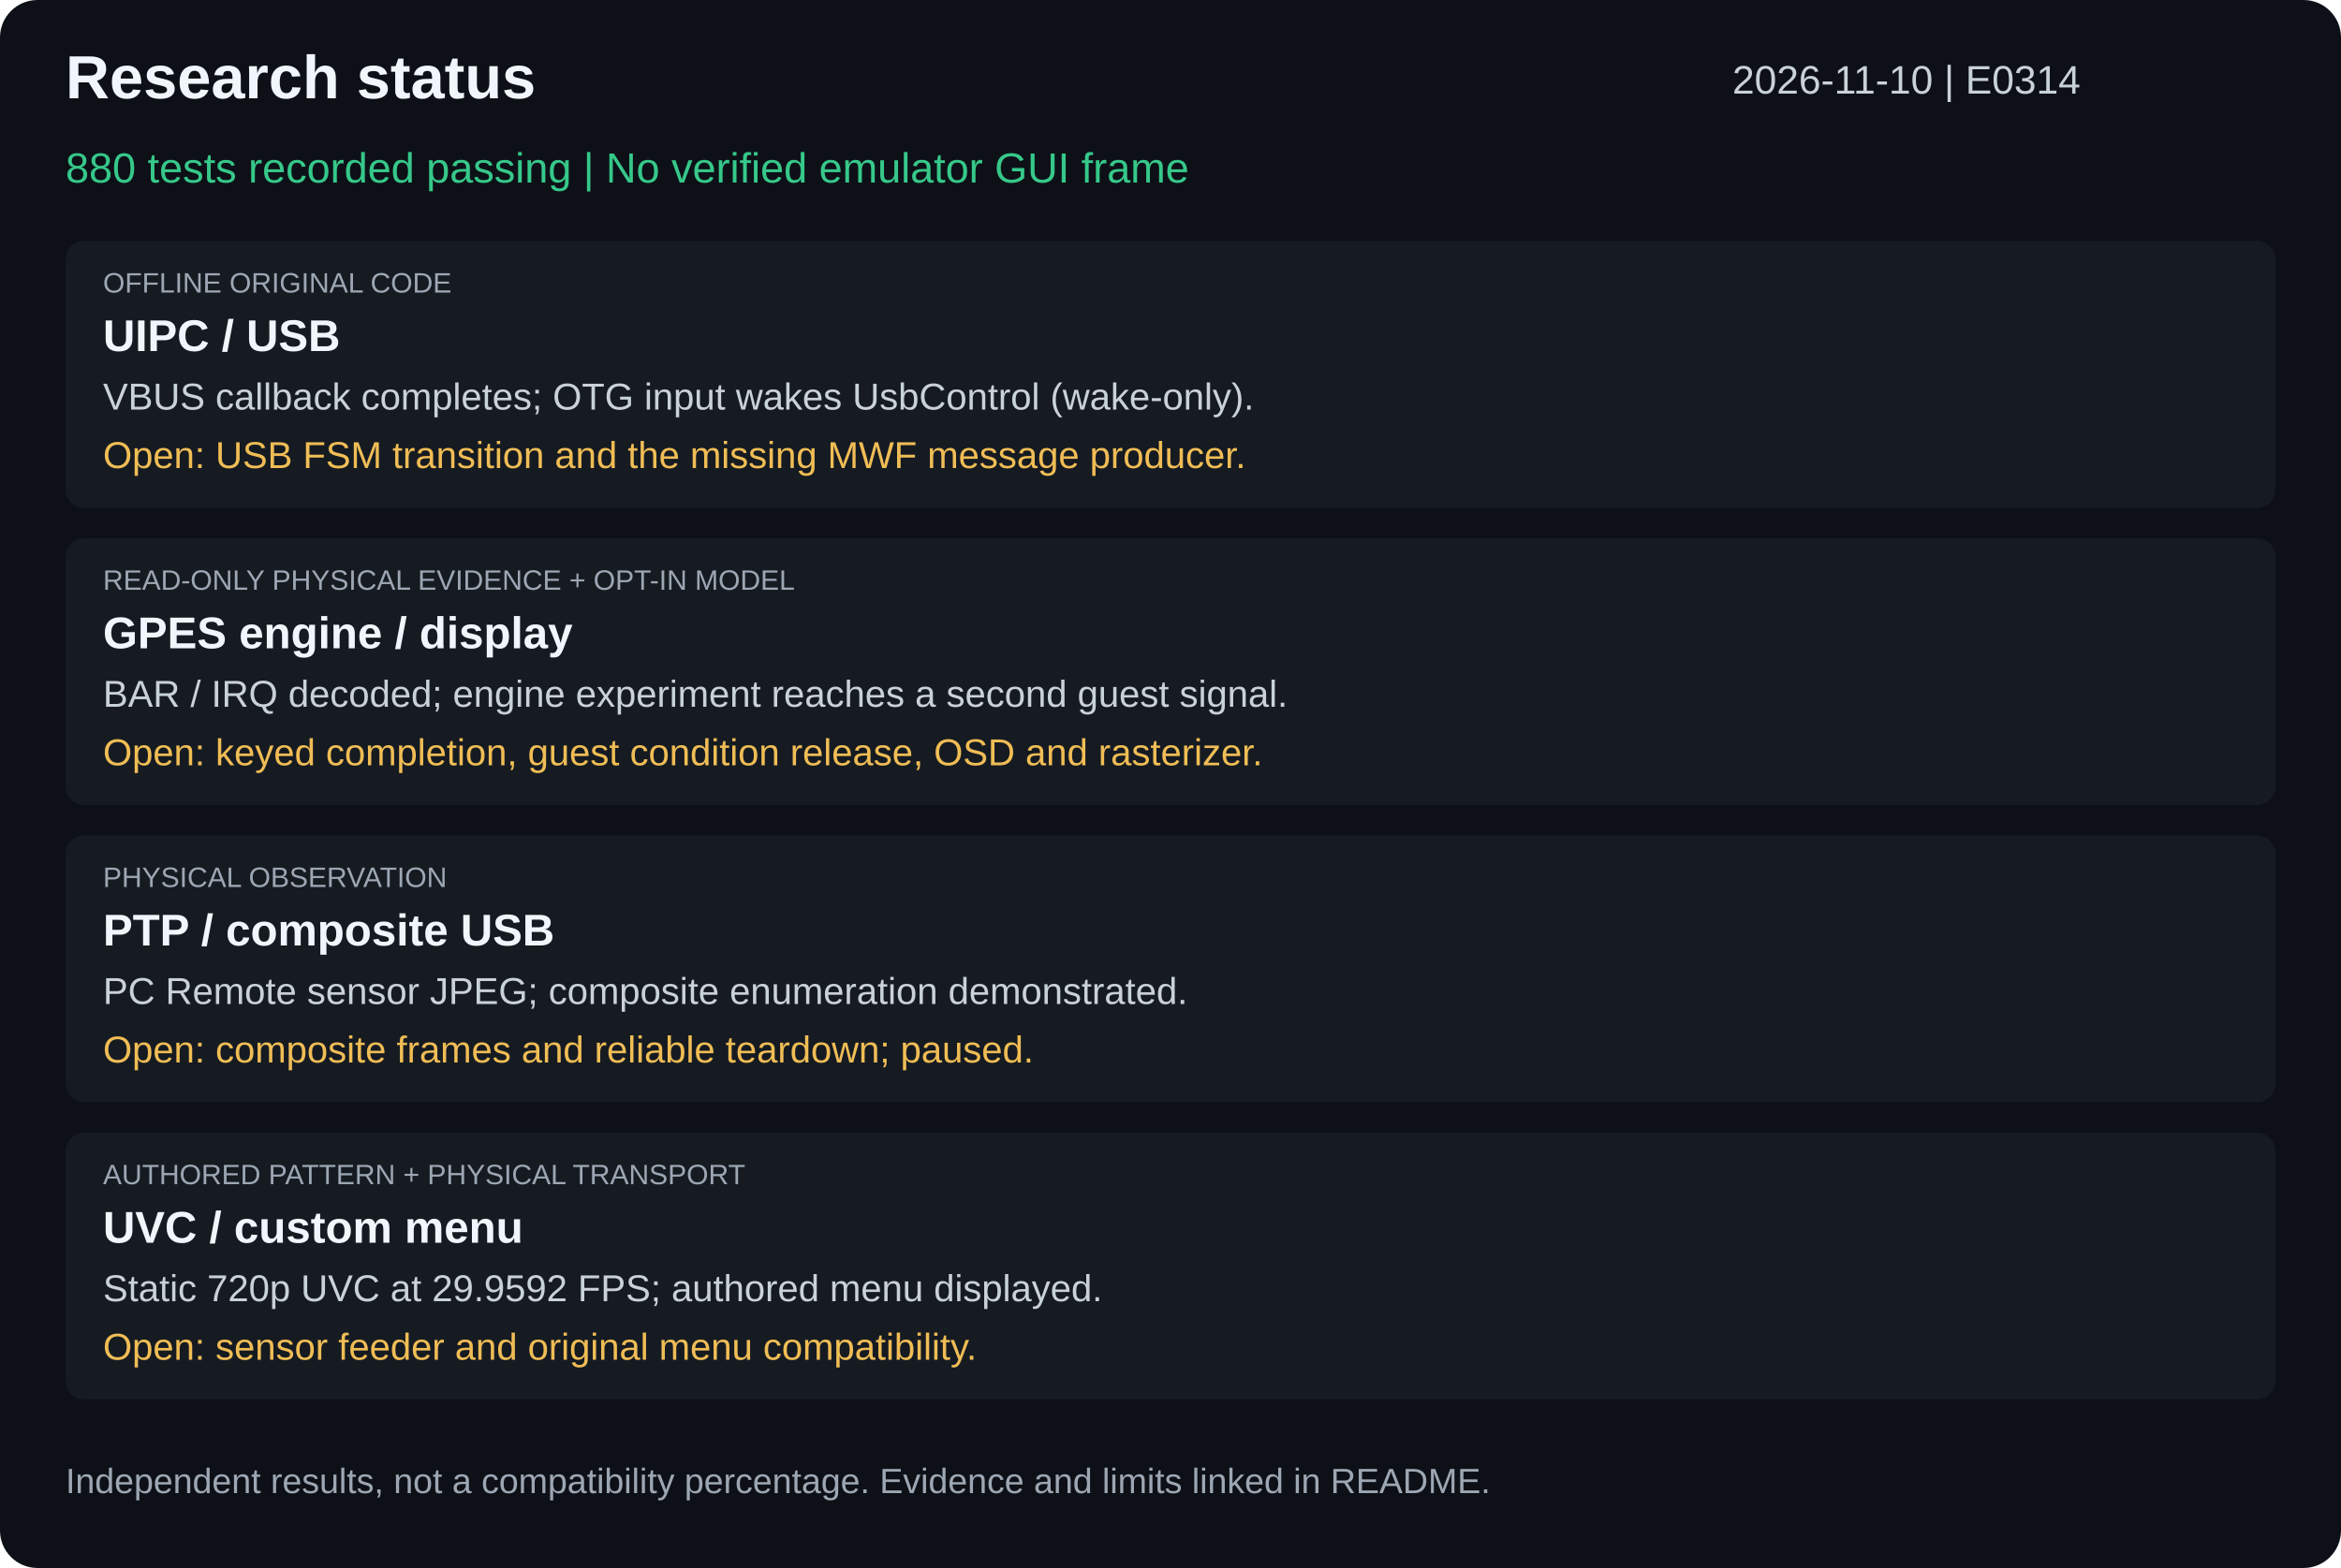
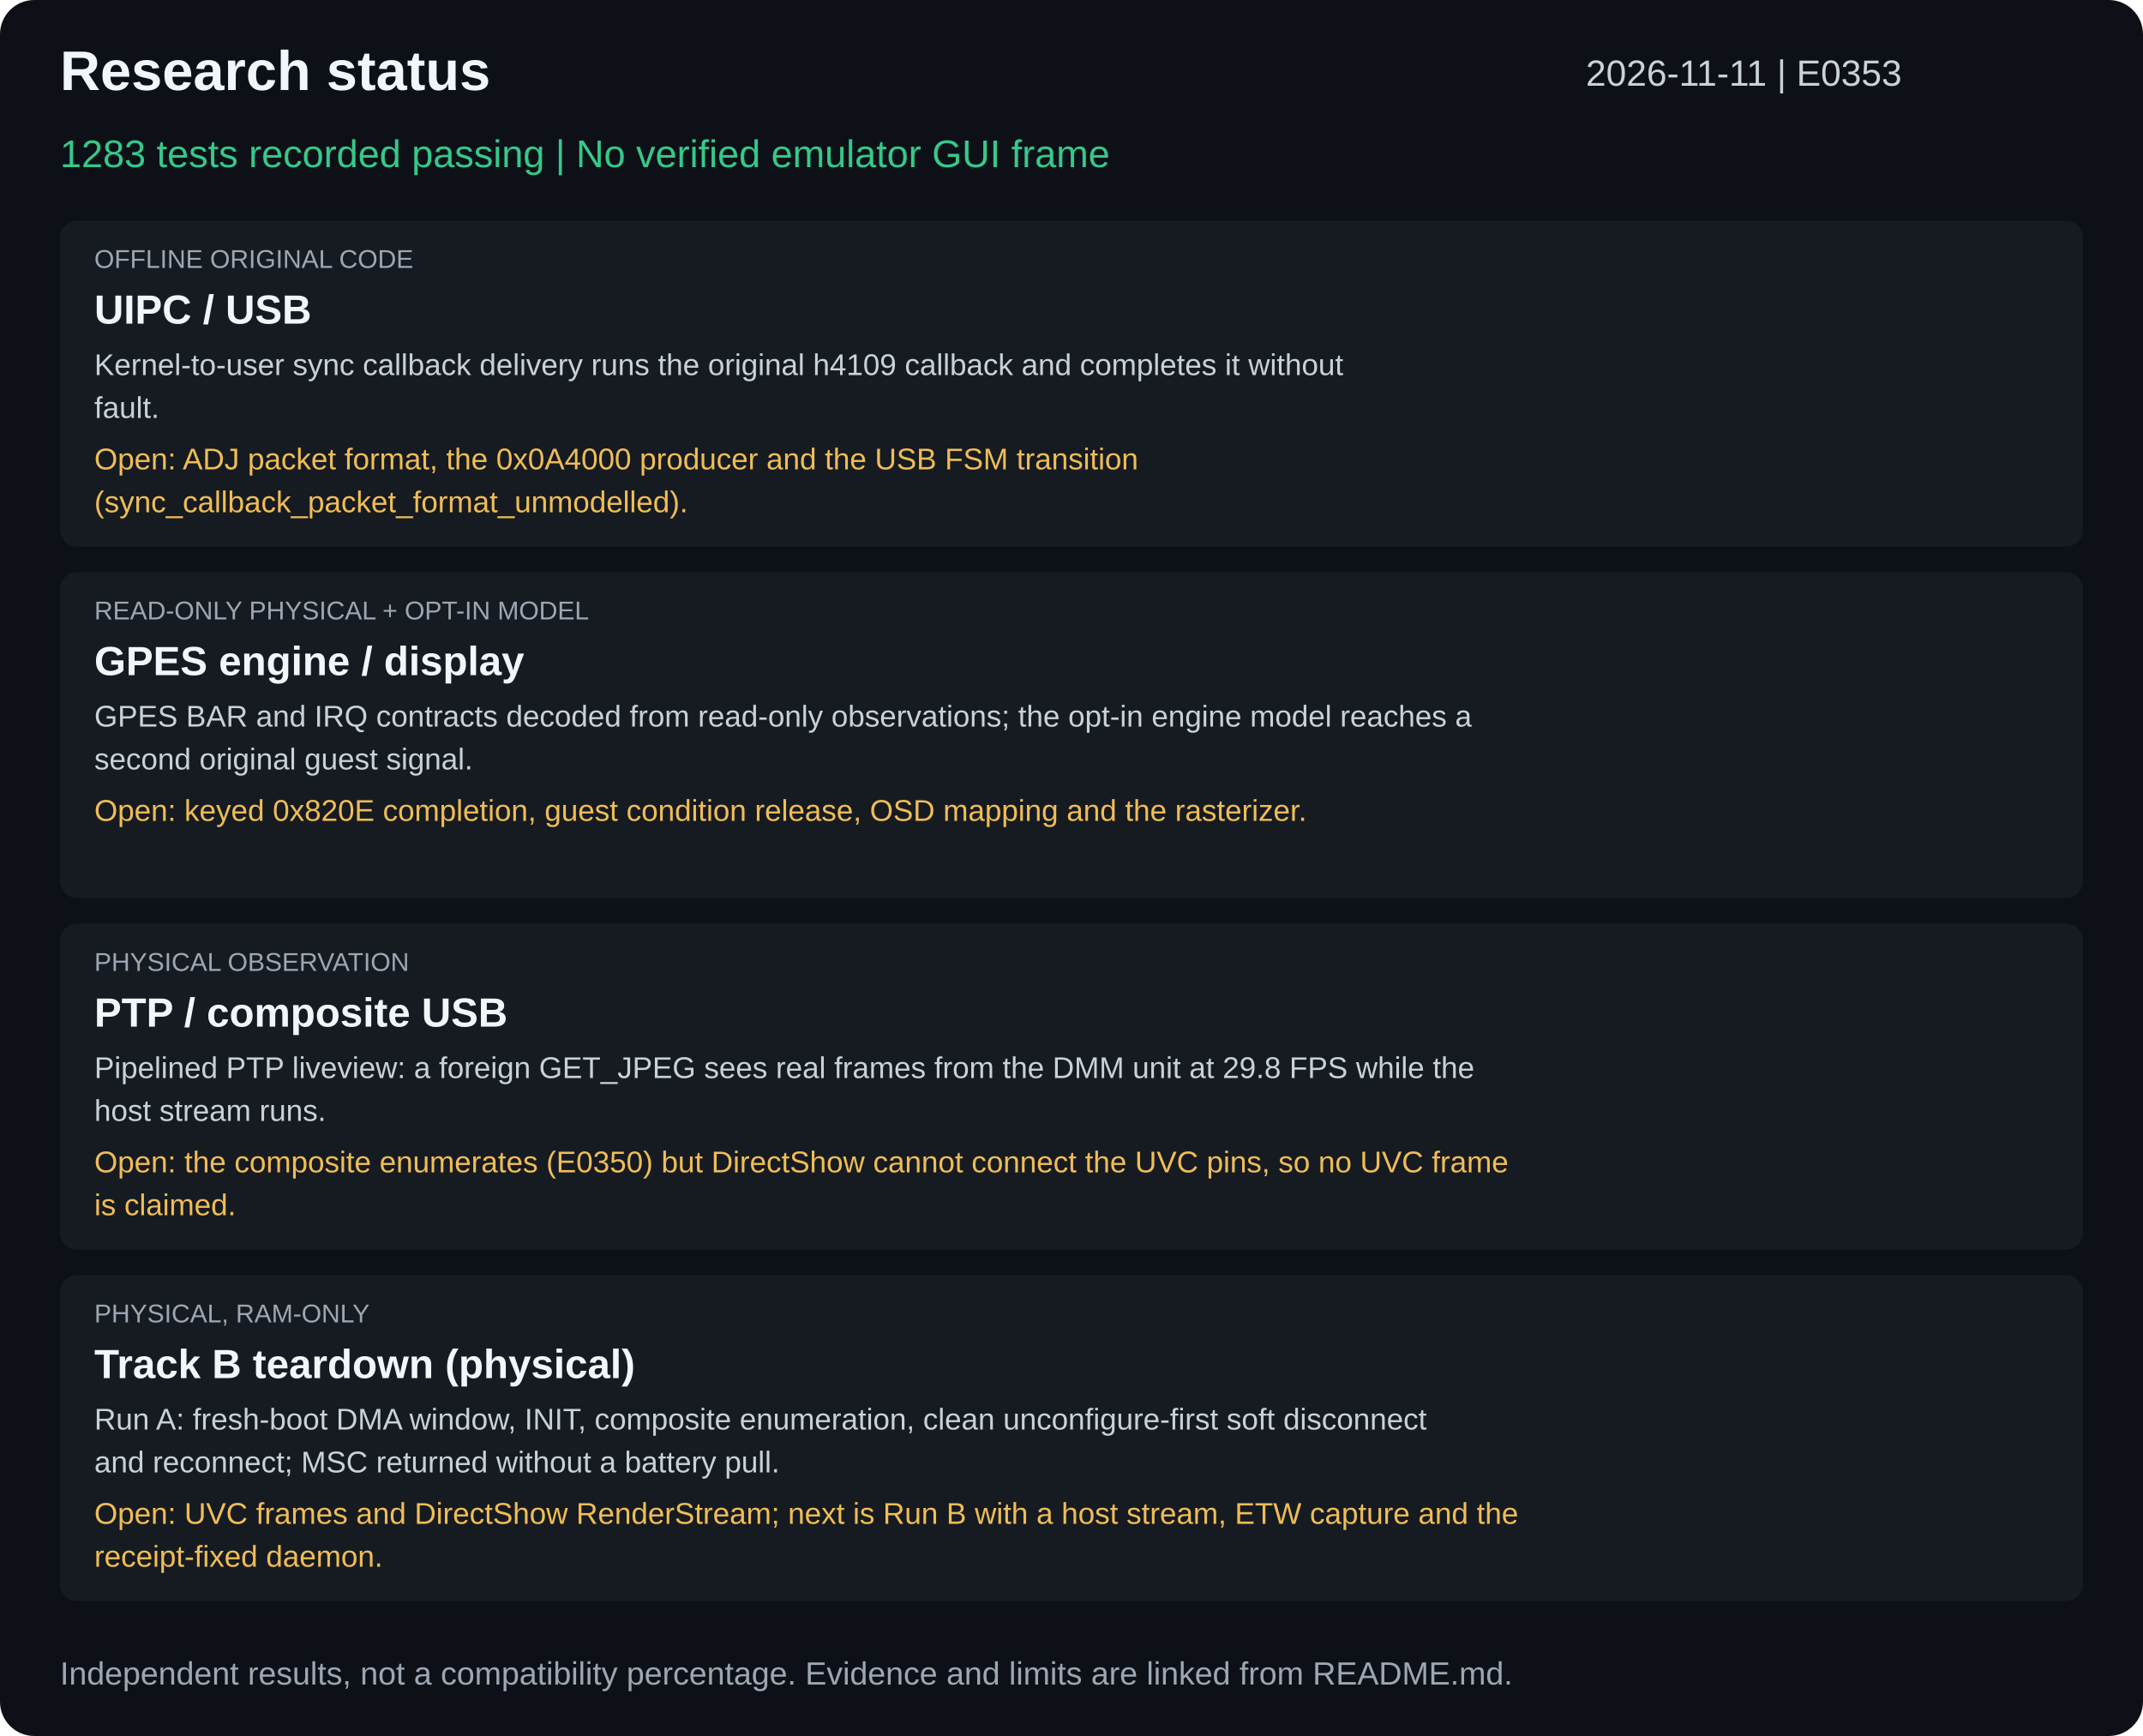
- <svg xmlns="http://www.w3.org/2000/svg" width="1000" height="670" viewBox="0 0 1000 670" role="img" aria-labelledby="title desc">
-   <rect width="1000" height="670" rx="16" fill="#0d1117" />
+ <svg xmlns="http://www.w3.org/2000/svg" width="1000" height="810" viewBox="0 0 1000 810" role="img" aria-labelledby="title desc">
+   <rect width="1000" height="810" rx="16" fill="#0d1117" />
  <g font-family="Segoe UI,Arial,sans-serif">
    <text x="28" y="42" fill="#f0f6fc" font-size="26" font-weight="700">Research status</text>
-     <text x="740" y="40" fill="#c9d1d9" font-size="17" font-weight="400">2026-11-10 | E0314</text>
-     <text x="28" y="78" fill="#36c88a" font-size="18" font-weight="400">880 tests recorded passing | No verified emulator GUI frame</text>
-     <rect x="28" y="103" width="944" height="114" rx="8" fill="#161b22" />
+     <text x="740" y="40" fill="#c9d1d9" font-size="17" font-weight="400">2026-11-11 | E0353</text>
+     <text x="28" y="78" fill="#36c88a" font-size="18" font-weight="400">1283 tests recorded passing | No verified emulator GUI frame</text>
+     <rect x="28" y="103" width="944" height="152" rx="8" fill="#161b22" />
    <text x="44" y="125" fill="#9da7b3" font-size="12" font-weight="400">OFFLINE ORIGINAL CODE</text>
-     <text x="44" y="150" fill="#f0f6fc" font-size="19" font-weight="700">UIPC / USB</text>
-     <text x="44" y="175" fill="#c9d1d9" font-size="16" font-weight="400">VBUS callback completes; OTG input wakes UsbControl (wake-only).</text>
-     <text x="44" y="200" fill="#f0bd55" font-size="16" font-weight="400">Open: USB FSM transition and the missing MWF message producer.</text>
-     <rect x="28" y="230" width="944" height="114" rx="8" fill="#161b22" />
-     <text x="44" y="252" fill="#9da7b3" font-size="12" font-weight="400">READ-ONLY PHYSICAL EVIDENCE + OPT-IN MODEL</text>
-     <text x="44" y="277" fill="#f0f6fc" font-size="19" font-weight="700">GPES engine / display</text>
-     <text x="44" y="302" fill="#c9d1d9" font-size="16" font-weight="400">BAR / IRQ decoded; engine experiment reaches a second guest signal.</text>
-     <text x="44" y="327" fill="#f0bd55" font-size="16" font-weight="400">Open: keyed completion, guest condition release, OSD and rasterizer.</text>
-     <rect x="28" y="357" width="944" height="114" rx="8" fill="#161b22" />
-     <text x="44" y="379" fill="#9da7b3" font-size="12" font-weight="400">PHYSICAL OBSERVATION</text>
-     <text x="44" y="404" fill="#f0f6fc" font-size="19" font-weight="700">PTP / composite USB</text>
-     <text x="44" y="429" fill="#c9d1d9" font-size="16" font-weight="400">PC Remote sensor JPEG; composite enumeration demonstrated.</text>
-     <text x="44" y="454" fill="#f0bd55" font-size="16" font-weight="400">Open: composite frames and reliable teardown; paused.</text>
-     <rect x="28" y="484" width="944" height="114" rx="8" fill="#161b22" />
-     <text x="44" y="506" fill="#9da7b3" font-size="12" font-weight="400">AUTHORED PATTERN + PHYSICAL TRANSPORT</text>
-     <text x="44" y="531" fill="#f0f6fc" font-size="19" font-weight="700">UVC / custom menu</text>
-     <text x="44" y="556" fill="#c9d1d9" font-size="16" font-weight="400">Static 720p UVC at 29.9592 FPS; authored menu displayed.</text>
-     <text x="44" y="581" fill="#f0bd55" font-size="16" font-weight="400">Open: sensor feeder and original menu compatibility.</text>
-     <text x="28" y="638" fill="#9da7b3" font-size="15" font-weight="400">Independent results, not a compatibility percentage. Evidence and limits linked in README.</text>
+     <text x="44" y="151" fill="#f0f6fc" font-size="19" font-weight="700">UIPC / USB</text>
+     <text x="44" y="175" fill="#c9d1d9" font-size="14" font-weight="400">Kernel-to-user sync callback delivery runs the original h4109 callback and completes it without</text>
+     <text x="44" y="195" fill="#c9d1d9" font-size="14" font-weight="400">fault.</text>
+     <text x="44" y="219" fill="#f0bd55" font-size="14" font-weight="400">Open: ADJ packet format, the 0x0A4000 producer and the USB FSM transition</text>
+     <text x="44" y="239" fill="#f0bd55" font-size="14" font-weight="400">(sync_callback_packet_format_unmodelled).</text>
+     <rect x="28" y="267" width="944" height="152" rx="8" fill="#161b22" />
+     <text x="44" y="289" fill="#9da7b3" font-size="12" font-weight="400">READ-ONLY PHYSICAL + OPT-IN MODEL</text>
+     <text x="44" y="315" fill="#f0f6fc" font-size="19" font-weight="700">GPES engine / display</text>
+     <text x="44" y="339" fill="#c9d1d9" font-size="14" font-weight="400">GPES BAR and IRQ contracts decoded from read-only observations; the opt-in engine model reaches a</text>
+     <text x="44" y="359" fill="#c9d1d9" font-size="14" font-weight="400">second original guest signal.</text>
+     <text x="44" y="383" fill="#f0bd55" font-size="14" font-weight="400">Open: keyed 0x820E completion, guest condition release, OSD mapping and the rasterizer.</text>
+     <rect x="28" y="431" width="944" height="152" rx="8" fill="#161b22" />
+     <text x="44" y="453" fill="#9da7b3" font-size="12" font-weight="400">PHYSICAL OBSERVATION</text>
+     <text x="44" y="479" fill="#f0f6fc" font-size="19" font-weight="700">PTP / composite USB</text>
+     <text x="44" y="503" fill="#c9d1d9" font-size="14" font-weight="400">Pipelined PTP liveview: a foreign GET_JPEG sees real frames from the DMM unit at 29.8 FPS while the</text>
+     <text x="44" y="523" fill="#c9d1d9" font-size="14" font-weight="400">host stream runs.</text>
+     <text x="44" y="547" fill="#f0bd55" font-size="14" font-weight="400">Open: the composite enumerates (E0350) but DirectShow cannot connect the UVC pins, so no UVC frame</text>
+     <text x="44" y="567" fill="#f0bd55" font-size="14" font-weight="400">is claimed.</text>
+     <rect x="28" y="595" width="944" height="152" rx="8" fill="#161b22" />
+     <text x="44" y="617" fill="#9da7b3" font-size="12" font-weight="400">PHYSICAL, RAM-ONLY</text>
+     <text x="44" y="643" fill="#f0f6fc" font-size="19" font-weight="700">Track B teardown (physical)</text>
+     <text x="44" y="667" fill="#c9d1d9" font-size="14" font-weight="400">Run A: fresh-boot DMA window, INIT, composite enumeration, clean unconfigure-first soft disconnect</text>
+     <text x="44" y="687" fill="#c9d1d9" font-size="14" font-weight="400">and reconnect; MSC returned without a battery pull.</text>
+     <text x="44" y="711" fill="#f0bd55" font-size="14" font-weight="400">Open: UVC frames and DirectShow RenderStream; next is Run B with a host stream, ETW capture and the</text>
+     <text x="44" y="731" fill="#f0bd55" font-size="14" font-weight="400">receipt-fixed daemon.</text>
+     <text x="28" y="786" fill="#9da7b3" font-size="15" font-weight="400">Independent results, not a compatibility percentage. Evidence and limits are linked from README.md.</text>
  </g>
</svg>
